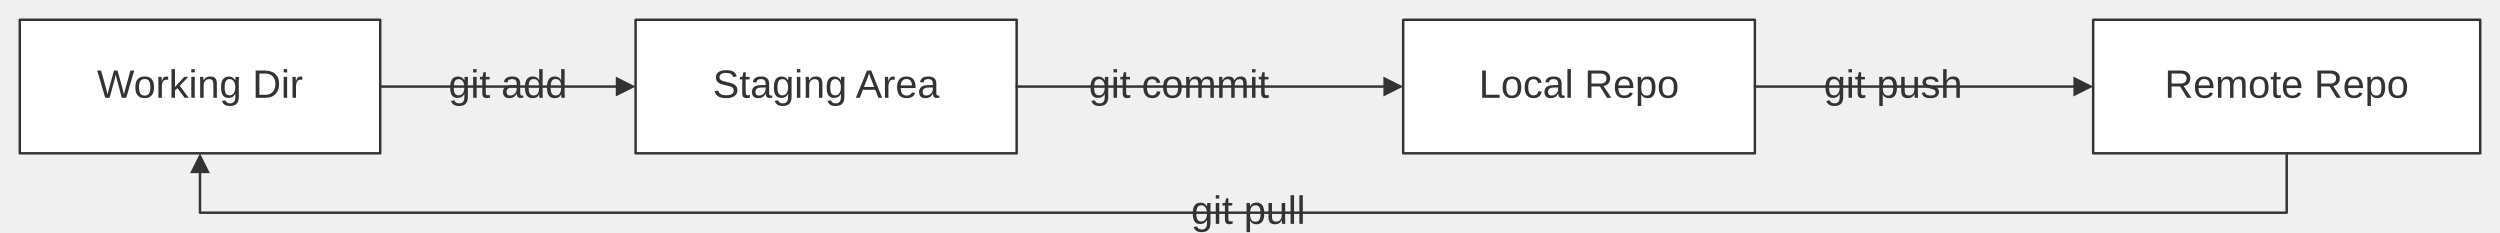
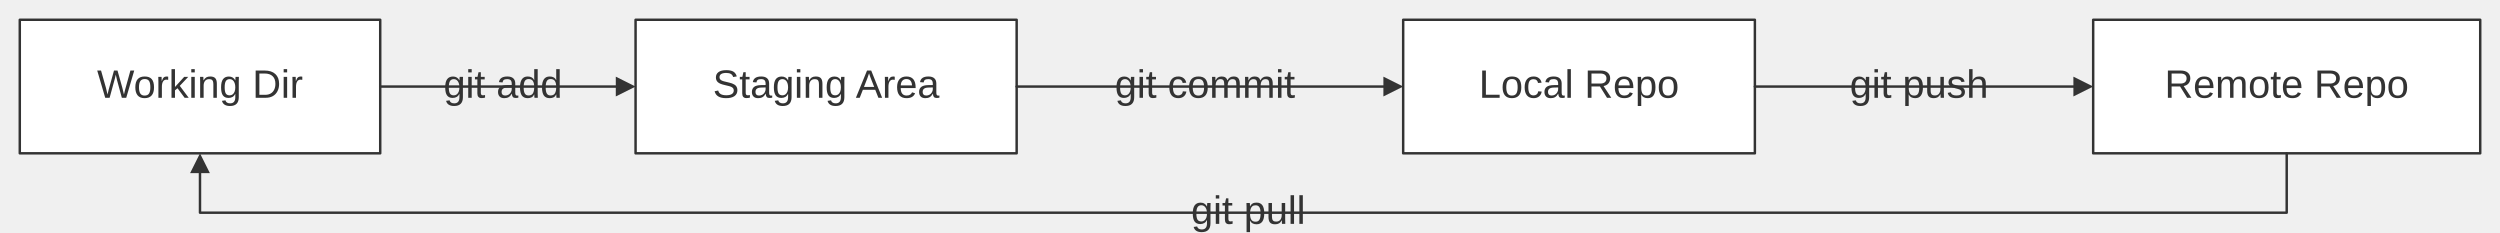
<svg xmlns="http://www.w3.org/2000/svg" width="100%" viewBox="0 0 1010.94 94.00" style="max-width: 1010.94px; background-color: transparent;" font-family="&quot;trebuchet ms&quot;, verdana, arial, sans-serif" font-size="16.00">
  <defs>
    <marker id="arrowhead" viewBox="0 0 10.00 10.00" refX="5.00" refY="5.00" markerWidth="8.00" markerHeight="8.00" orient="auto-start-reverse" markerUnits="userSpaceOnUse">
      <path d="M 0 0 L 10.00 5.00 L 0 10.00 z" fill="#333" />
    </marker>
    <marker id="crosshead" viewBox="0 0 11.00 11.00" refX="12.00" refY="5.20" markerWidth="11.00" markerHeight="11.00" orient="auto-start-reverse" markerUnits="userSpaceOnUse">
      <path d="M 1,1 l 9,9 M 10,1 l -9,9" stroke="#333" stroke-width="2" />
    </marker>
    <marker id="circlehead" viewBox="0 0 12.00 12.00" refX="11.00" refY="6.00" markerWidth="12.00" markerHeight="12.00" orient="auto-start-reverse" markerUnits="userSpaceOnUse">
      <circle cx="6" cy="6" r="5" stroke="#333" stroke-width="1" fill="white" />
    </marker>
    <marker id="open-arrowhead" viewBox="0 0 10.00 10.00" refX="5.00" refY="5.00" markerWidth="8.00" markerHeight="8.00" orient="auto-start-reverse" markerUnits="userSpaceOnUse">
      <polygon points="0,0 10.00,5.00 0,10.00" fill="white" stroke="#333" stroke-width="1" />
    </marker>
    <marker id="diamondhead" viewBox="0 0 12.00 12.00" refX="6.00" refY="6.00" markerWidth="12.00" markerHeight="12.00" orient="auto-start-reverse" markerUnits="userSpaceOnUse">
      <polygon points="0,6.00 6.00,0 12.00,6.00 6.00,12.00" fill="#333" />
    </marker>
    <marker id="open-diamondhead" viewBox="0 0 12.00 12.00" refX="6.00" refY="6.00" markerWidth="12.00" markerHeight="12.00" orient="auto-start-reverse" markerUnits="userSpaceOnUse">
      <polygon points="0,6.00 6.00,0 12.00,6.00 6.00,12.00" fill="white" stroke="#333" stroke-width="1" />
    </marker>
  </defs>
  <g transform="translate(0.00,0.00)">
    <g class="nodes">
      <rect x="567.41" y="8.00" width="142.22" height="54.00" fill="white" stroke="#333" stroke-width="1.00" stroke-linejoin="round" />
      <text x="638.52" y="35.00" text-anchor="middle" dominant-baseline="middle" fill="#333">Local Repo</text>
      <rect x="846.43" y="8.00" width="156.51" height="54.00" fill="white" stroke="#333" stroke-width="1.00" stroke-linejoin="round" />
      <text x="924.69" y="35.00" text-anchor="middle" dominant-baseline="middle" fill="#333">Remote Repo</text>
      <rect x="257.01" y="8.00" width="154.10" height="54.00" fill="white" stroke="#333" stroke-width="1.00" stroke-linejoin="round" />
      <text x="334.06" y="35.00" text-anchor="middle" dominant-baseline="middle" fill="#333">Staging Area</text>
      <rect x="8.00" y="8.00" width="145.75" height="54.00" fill="white" stroke="#333" stroke-width="1.00" stroke-linejoin="round" />
      <text x="80.87" y="35.00" text-anchor="middle" dominant-baseline="middle" fill="#333">Working Dir</text>
    </g>
    <g class="edgePaths">
      <path d="M153.75,35.00 L188.17,35.00 L191.04,35.00 C193.91,35.00 199.64,35.00 205.38,35.00 C211.12,35.00 216.85,35.00 219.72,35.00 L222.59,35.00 L253.01,35.00" stroke="#333" stroke-width="1.00" fill="none" stroke-linecap="round" stroke-linejoin="round" marker-end="url(#arrowhead)" />
      <path d="M411.11,35.00 L463.21,35.00 L467.55,35.00 C471.89,35.00 480.58,35.00 489.26,35.00 C497.94,35.00 506.63,35.00 510.97,35.00 L515.31,35.00 L563.41,35.00" stroke="#333" stroke-width="1.00" fill="none" stroke-linecap="round" stroke-linejoin="round" marker-end="url(#arrowhead)" />
      <path d="M709.63,35.00 L755.23,35.00 L759.03,35.00 C762.83,35.00 770.43,35.00 778.03,35.00 C785.63,35.00 793.23,35.00 797.03,35.00 L800.83,35.00 L842.43,35.00" stroke="#333" stroke-width="1.00" fill="none" stroke-linecap="round" stroke-linejoin="round" marker-end="url(#arrowhead)" />
      <path d="M924.69,62.00 L924.69,86.00 L854.37,86.00 C784.05,86.00 643.42,86.00 502.78,86.00 C362.15,86.00 221.51,86.00 151.19,86.00 L80.87,86.00 L80.87,66.00" stroke="#333" stroke-width="1.00" fill="none" stroke-linecap="round" stroke-linejoin="round" marker-end="url(#arrowhead)" />
    </g>
    <g class="edgeLabels">
-       <text x="205.38" y="35.00" text-anchor="middle" dominant-baseline="middle" fill="#333">git add</text>
-       <text x="476.76" y="35.00" text-anchor="middle" dominant-baseline="middle" fill="#333">git commit</text>
-       <text x="765.53" y="35.00" text-anchor="middle" dominant-baseline="middle" fill="#333">git push</text>
+       <text x="203.38" y="35.00" text-anchor="middle" dominant-baseline="middle" fill="#333">git add</text>
+       <text x="487.26" y="35.00" text-anchor="middle" dominant-baseline="middle" fill="#333">git commit</text>
+       <text x="776.03" y="35.00" text-anchor="middle" dominant-baseline="middle" fill="#333">git push</text>
      <text x="504.78" y="86.00" text-anchor="middle" dominant-baseline="middle" fill="#333">git pull</text>
    </g>
  </g>
</svg>
